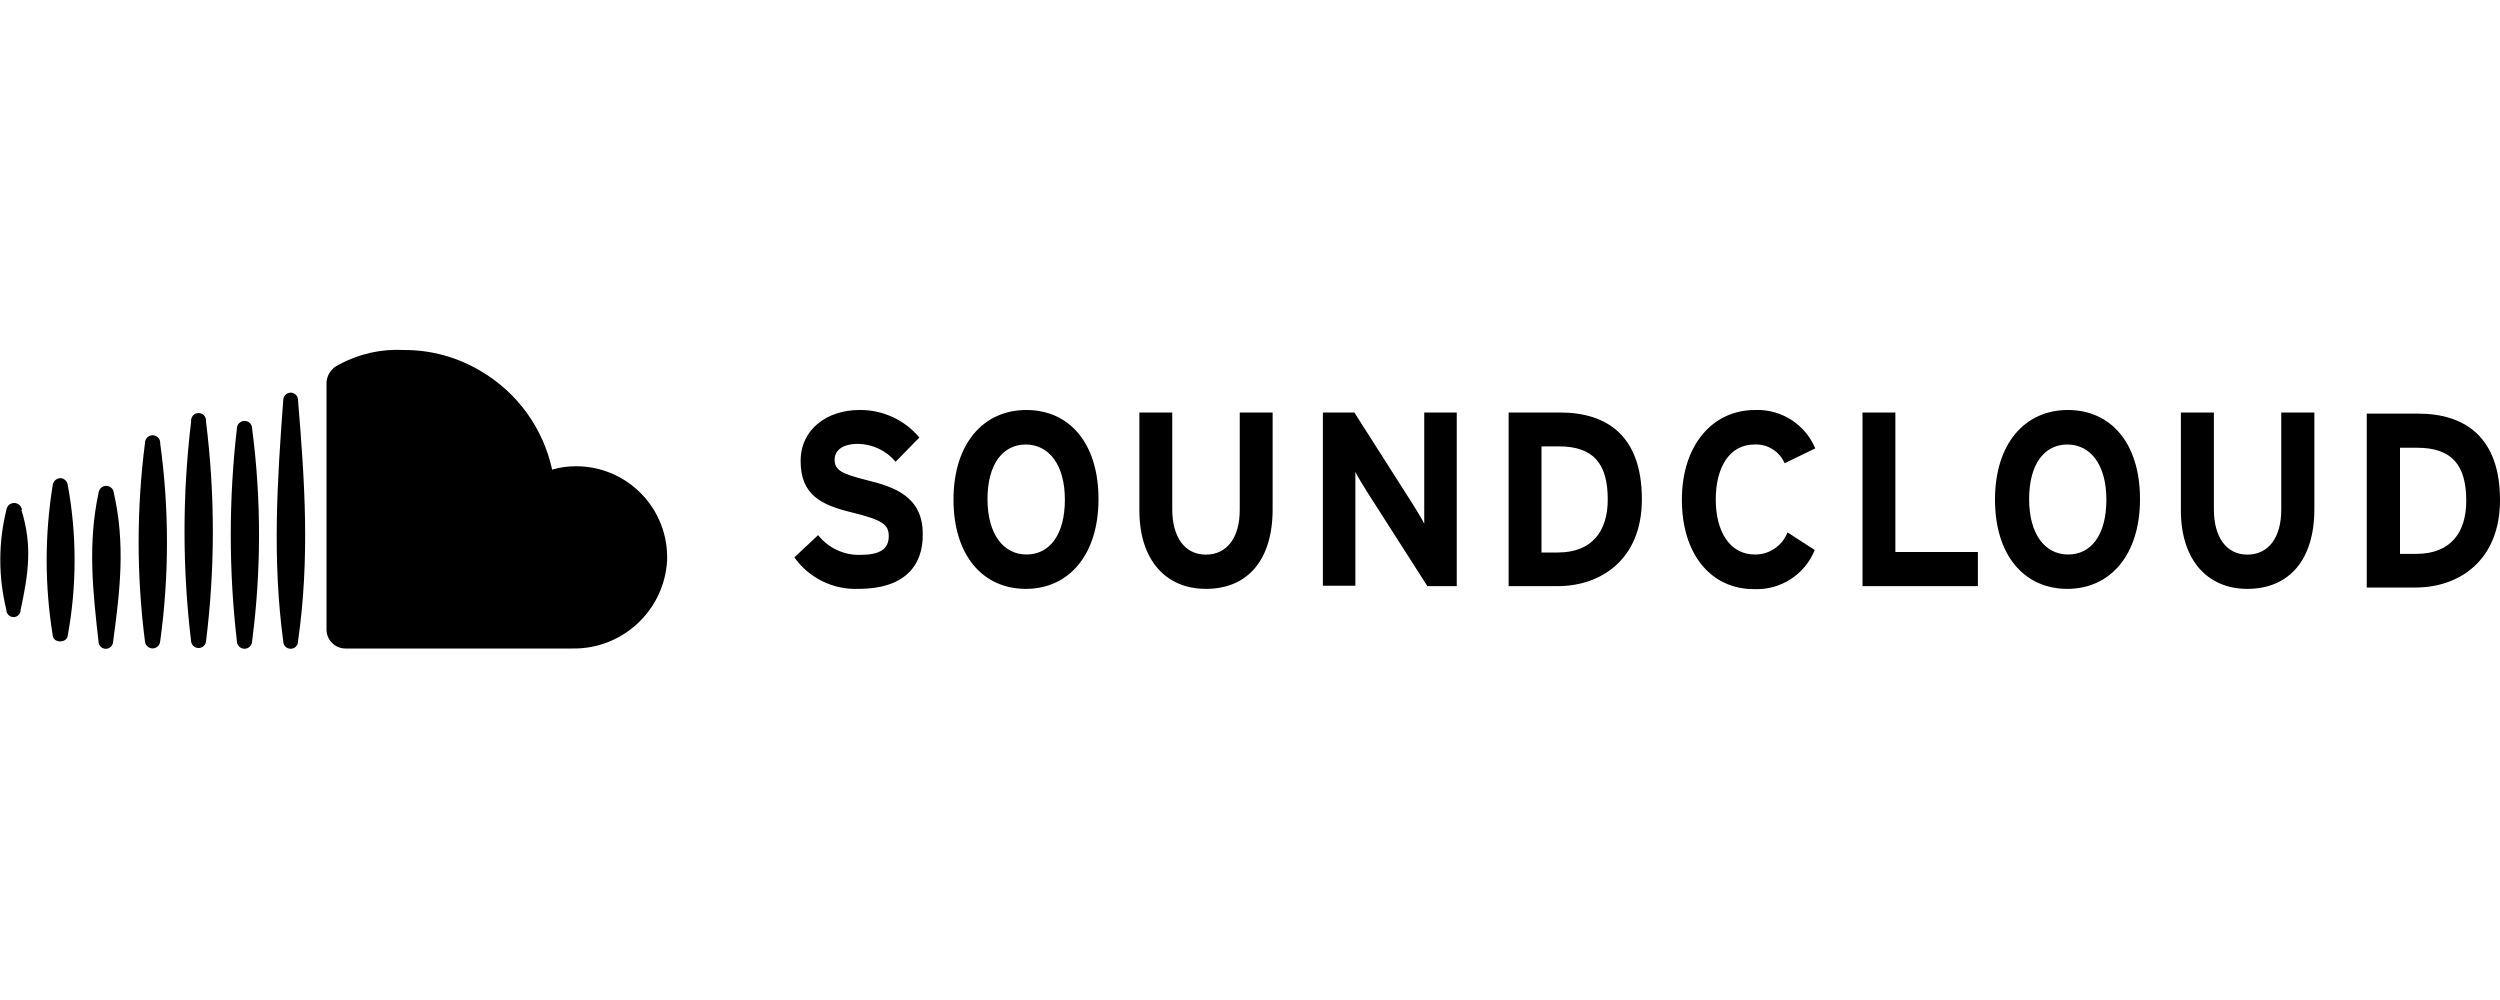
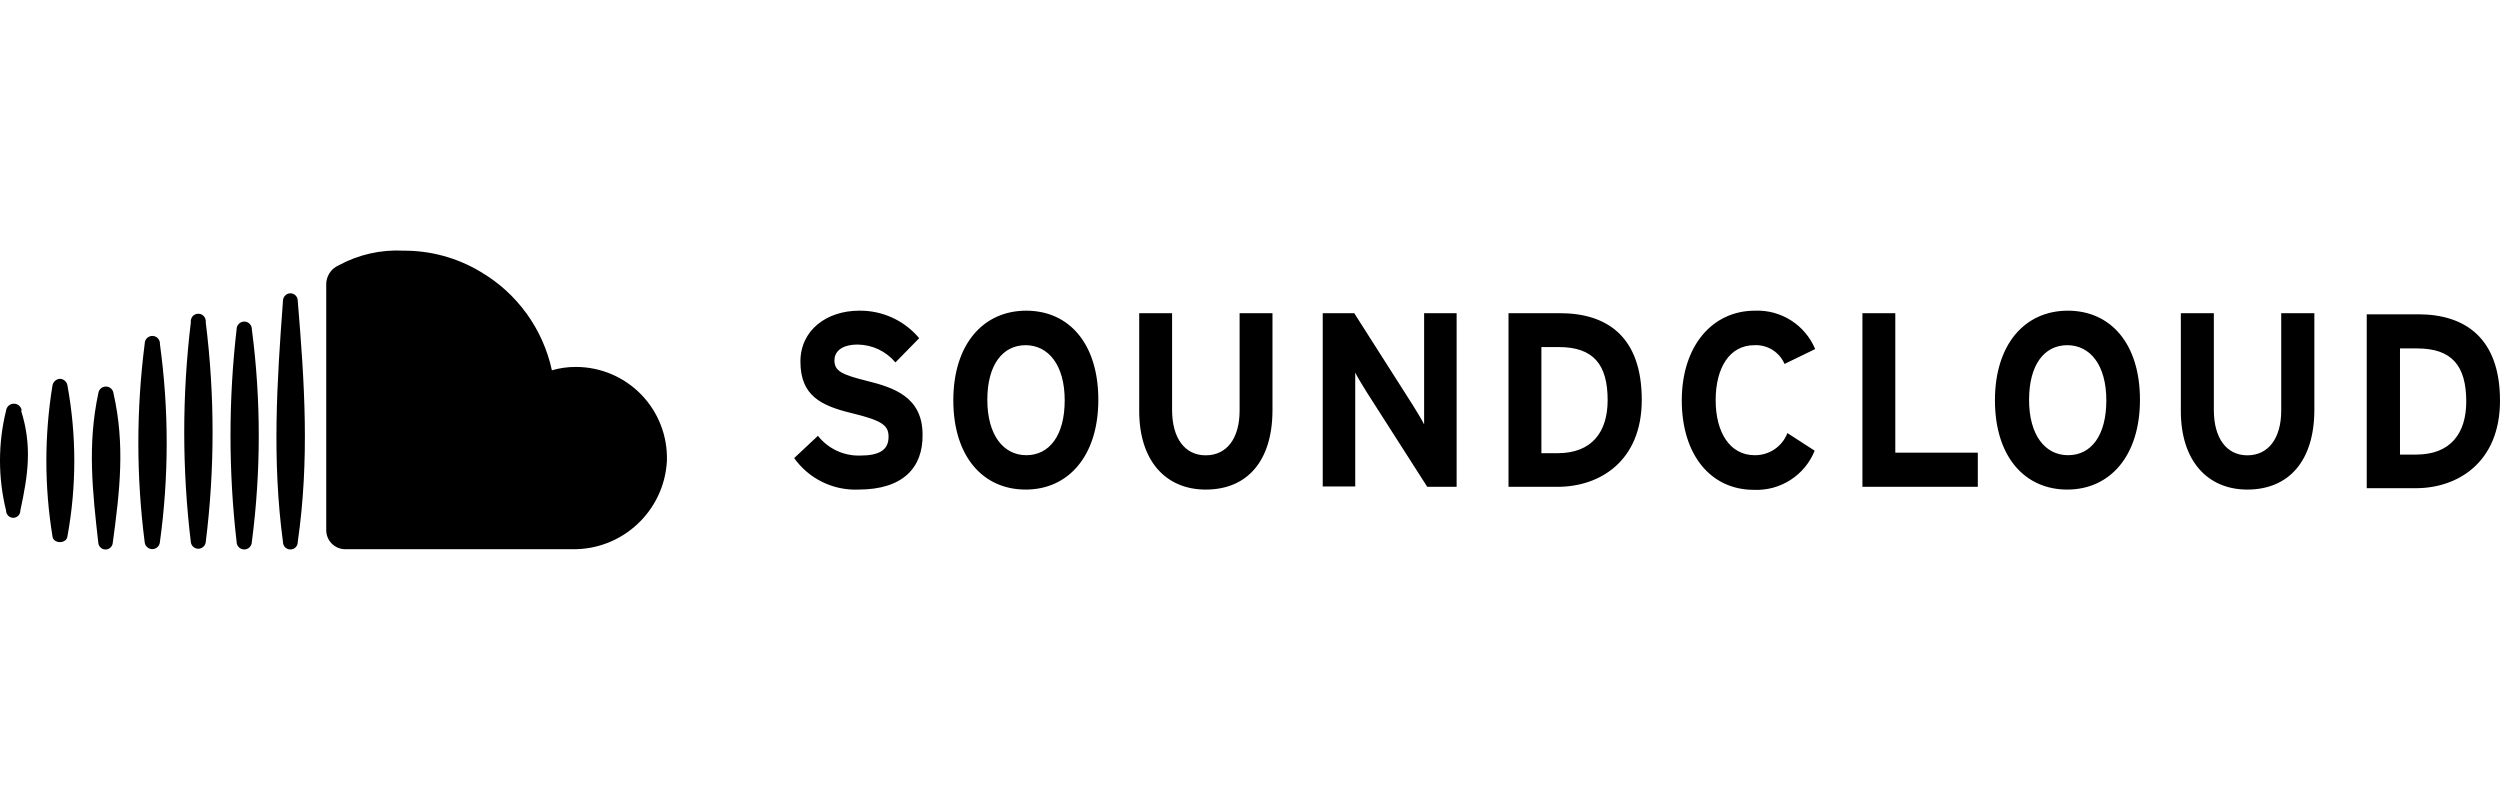
- <svg xmlns="http://www.w3.org/2000/svg" id="Camada_1" data-name="Camada 1" viewBox="0 0 200 80">
-   <g id="Expot-ready">
-     <g id="logos-orange">
-       <path id="sc-logo-horizontal-white" d="M68.69,47.11a6,6,0,0,1-5.14-2.52l1.9-1.78a4.15,4.15,0,0,0,3.36,1.58c1.56,0,2.29-.45,2.29-1.5,0-.89-.45-1.29-2.93-1.89s-4.12-1.4-4.12-4.13c0-2.52,2.11-4.07,4.7-4.07A6.15,6.15,0,0,1,73.55,35l-1.9,1.94a4,4,0,0,0-3-1.43c-1.41,0-1.88.64-1.88,1.26,0,.86.57,1.14,2.65,1.66s4.4,1.27,4.4,4.28C73.86,45.33,72.28,47.11,68.69,47.11Zm13.38,0c-3.43,0-5.79-2.66-5.79-7.14s2.39-7.17,5.83-7.17,5.77,2.65,5.77,7.13S85.49,47.11,82.07,47.11Zm0-11.55c-1.84,0-3.07,1.56-3.07,4.37s1.28,4.43,3.12,4.43,3.07-1.57,3.07-4.39-1.3-4.41-3.14-4.41Zm14.4,11.55c-3.18,0-5.32-2.28-5.32-6.28V33h2.63v7.75c0,2.22,1,3.62,2.69,3.62s2.71-1.36,2.71-3.58V33h2.63v7.75C101.81,44.79,99.82,47.11,96.47,47.11Zm17.72-.22-4.84-7.57c-.32-.52-.75-1.21-.92-1.57,0,.52,0,2.26,0,3v6.11h-2.6V33h2.52l4.67,7.33c.32.52.75,1.21.92,1.57,0-.52,0-2.26,0-3V33h2.6V46.89Zm10.43,0h-3.93V33h4.11c3.76,0,6.55,1.86,6.55,6.94C131.35,44.83,128,46.89,124.62,46.89Zm.09-11.18h-1.39V44.2h1.3c2.76,0,4-1.72,4-4.24,0-2.84-1.12-4.25-3.91-4.25Zm18.06,1.35a2.49,2.49,0,0,0-2.41-1.5c-2,0-3.1,1.82-3.1,4.4s1.14,4.4,3.12,4.4A2.76,2.76,0,0,0,143,42.59L145.18,44a5,5,0,0,1-4.87,3.13c-3.43,0-5.76-2.78-5.76-7.15S137,32.8,140.4,32.8a5,5,0,0,1,4.82,3.07ZM149,46.89V33h2.63V44.16h6.6v2.73Zm16.39.22c-3.43,0-5.79-2.66-5.79-7.14s2.39-7.17,5.83-7.17,5.77,2.65,5.77,7.13S168.81,47.11,165.38,47.11Zm0-11.55c-1.84,0-3.06,1.56-3.06,4.37s1.27,4.43,3.12,4.43,3.06-1.57,3.06-4.39-1.29-4.41-3.13-4.41Zm14.4,11.55c-3.17,0-5.32-2.28-5.32-6.28V33h2.64v7.75c0,2.22,1,3.62,2.68,3.62s2.71-1.36,2.71-3.58V33h2.65v7.75C185.14,44.79,183.13,47.11,179.78,47.11ZM193.27,47h-3.93V33.09h4.12C197.22,33.09,200,35,200,40,200,44.91,196.65,47,193.27,47Zm.1-11.18H192v8.49h1.3c2.76,0,4-1.72,4-4.24,0-2.87-1.15-4.25-3.93-4.25Zm-140,9a7.46,7.46,0,0,1-7.56,7.06H27.62a1.52,1.52,0,0,1-1.5-1.52V30.79a1.66,1.66,0,0,1,1-1.62A9.76,9.76,0,0,1,32.31,28a11.84,11.84,0,0,1,6.14,1.68,12.09,12.09,0,0,1,5.72,7.89,6.67,6.67,0,0,1,1.93-.27,7.28,7.28,0,0,1,7.27,7.49ZM23.84,32c.55,6.64.95,12.69,0,19.31a.58.58,0,0,1-.59.59.59.59,0,0,1-.59-.59c-.88-6.56-.49-12.73,0-19.31a.6.6,0,0,1,.59-.59A.59.59,0,0,1,23.84,32Zm-3.67,2.29a65.67,65.67,0,0,1,0,17,.61.61,0,0,1-1.22,0,74.13,74.13,0,0,1,0-17,.62.62,0,0,1,.62-.62A.61.61,0,0,1,20.17,34.32Zm-3.69-.57a71,71,0,0,1,0,17.6.6.6,0,0,1-1.19,0,73.49,73.49,0,0,1,0-17.6.6.6,0,1,1,1.19,0Zm-3.67,1.71a58.07,58.07,0,0,1,0,15.91.61.61,0,0,1-1.21,0,62.3,62.3,0,0,1,0-15.91.61.61,0,0,1,1.22,0ZM9.1,39.4c.94,4.15.51,7.79-.06,12a.58.58,0,0,1-1.15,0c-.47-4.14-.88-7.91,0-12a.61.61,0,0,1,1.21,0Zm-3.68-.61a33.43,33.43,0,0,1,0,12.05c-.06.63-1.15.63-1.2,0a37.48,37.48,0,0,1,0-12.05.64.64,0,0,1,.63-.54A.63.63,0,0,1,5.42,38.79Zm-3.71,2c.89,2.82.57,5.1-.06,8a.57.57,0,0,1-.57.58.58.58,0,0,1-.57-.58,16.7,16.7,0,0,1,0-8,.63.63,0,0,1,1.25,0Z" />
+ <svg xmlns="http://www.w3.org/2000/svg" height="100%" stroke-miterlimit="10" style="fill-rule:nonzero;clip-rule:evenodd;stroke-linecap:round;stroke-linejoin:round;" version="1.1" viewBox="0 0 250 80" width="100%" xml:space="preserve">
+   <defs />
+   <path d="M0 0L250 0L250 80L0 80L0 0Z" fill="#000000" fill-opacity="0" fill-rule="nonzero" opacity="1" stroke="none" />
+   <clipPath id="ArtboardFrame">
+     <rect height="80" width="250" x="0" y="0" />
+   </clipPath>
+   <g clip-path="url(#ArtboardFrame)" id="Expot-ready">
+     <g opacity="1">
+       <path d="M85.843 48.958C83.306 49.063 80.888 47.877 79.417 45.807L81.792 43.582C82.803 44.865 84.36 45.597 85.993 45.557C87.943 45.557 88.856 44.995 88.856 43.682C88.856 42.569 88.293 42.069 85.193 41.319C82.092 40.569 80.042 39.569 80.042 36.156C80.042 33.006 82.68 31.068 85.918 31.068C88.23 31.036 90.434 32.046 91.919 33.818L89.543 36.243C88.612 35.132 87.243 34.48 85.793 34.456C84.03 34.456 83.443 35.256 83.443 36.031C83.443 37.106 84.155 37.456 86.755 38.106C89.356 38.756 92.256 39.694 92.256 43.457C92.306 46.732 90.331 48.958 85.843 48.958ZM102.57 48.958C98.282 48.958 95.332 45.632 95.332 40.032C95.332 34.431 98.319 31.068 102.62 31.068C106.92 31.068 109.833 34.381 109.833 39.981C109.833 45.582 106.845 48.958 102.57 48.958ZM102.57 34.518C100.27 34.518 98.732 36.469 98.732 39.981C98.732 43.494 100.332 45.52 102.632 45.52C104.933 45.52 106.47 43.557 106.47 40.032C106.47 36.506 104.845 34.518 102.545 34.518L102.57 34.518ZM120.572 48.958C116.597 48.958 113.921 46.107 113.921 41.107L113.921 31.318L117.209 31.318L117.209 41.007C117.209 43.782 118.459 45.532 120.572 45.532C122.685 45.532 123.96 43.832 123.96 41.057L123.96 31.318L127.248 31.318L127.248 41.007C127.248 46.057 124.76 48.958 120.572 48.958ZM142.725 48.682L136.674 39.219C136.274 38.569 135.736 37.706 135.524 37.256C135.524 37.906 135.524 40.081 135.524 41.007L135.524 48.645L132.273 48.645L132.273 31.318L135.424 31.318L141.262 40.482C141.662 41.132 142.2 41.994 142.412 42.444C142.412 41.794 142.412 39.619 142.412 38.694L142.412 31.318L145.663 31.318L145.663 48.682L142.725 48.682ZM155.764 48.682L150.851 48.682L150.851 31.318L155.989 31.318C160.689 31.318 164.177 33.643 164.177 39.994C164.177 46.107 159.989 48.682 155.764 48.682ZM155.876 34.706L154.139 34.706L154.139 45.32L155.764 45.32C159.214 45.32 160.764 43.169 160.764 40.019C160.764 36.469 159.364 34.706 155.876 34.706ZM178.454 36.394C177.939 35.201 176.738 34.454 175.441 34.518C172.941 34.518 171.566 36.794 171.566 40.019C171.566 43.244 172.991 45.52 175.466 45.52C176.914 45.542 178.222 44.659 178.741 43.307L181.467 45.07C180.476 47.536 178.033 49.105 175.379 48.983C171.091 48.983 168.178 45.507 168.178 40.044C168.178 34.581 171.241 31.068 175.491 31.068C178.105 30.96 180.509 32.492 181.517 34.906L178.454 36.394ZM186.242 48.682L186.242 31.318L189.53 31.318L189.53 45.27L197.781 45.27L197.781 48.682L186.242 48.682ZM206.732 48.958C202.444 48.958 199.494 45.632 199.494 40.032C199.494 34.431 202.482 31.068 206.782 31.068C211.083 31.068 213.996 34.381 213.996 39.981C213.996 45.582 211.008 48.958 206.72 48.958L206.732 48.958ZM206.732 34.518C204.432 34.518 202.907 36.469 202.907 39.981C202.907 43.494 204.495 45.52 206.807 45.52C209.12 45.52 210.633 43.557 210.633 40.032C210.633 36.506 209.02 34.518 206.72 34.518L206.732 34.518ZM224.734 48.958C220.772 48.958 218.084 46.107 218.084 41.107L218.084 31.318L221.384 31.318L221.384 41.007C221.384 43.782 222.634 45.532 224.734 45.532C226.835 45.532 228.122 43.832 228.122 41.057L228.122 31.318L231.435 31.318L231.435 41.007C231.423 46.057 228.91 48.958 224.722 48.958L224.734 48.958ZM241.586 48.82L236.673 48.82L236.673 31.43L241.824 31.43C246.525 31.43 250 33.818 250 40.069C250 46.207 245.812 48.82 241.586 48.82ZM241.712 34.843L239.999 34.843L239.999 45.457L241.624 45.457C245.074 45.457 246.625 43.307 246.625 40.157C246.625 36.569 245.187 34.843 241.712 34.843ZM66.691 46.095C66.422 51.098 62.249 54.995 57.239 54.921L34.499 54.921C33.46 54.907 32.624 54.06 32.624 53.02L32.624 28.555C32.574 27.684 33.073 26.875 33.874 26.53C35.86 25.451 38.106 24.945 40.362 25.067C43.065 25.053 45.719 25.78 48.038 27.168C51.7 29.306 54.295 32.886 55.189 37.031C55.973 36.801 56.786 36.687 57.602 36.694C60.06 36.696 62.412 37.692 64.124 39.456C65.836 41.219 66.761 43.6 66.691 46.057L66.691 46.095ZM29.774 30.068C30.461 38.369 30.961 45.932 29.774 54.208C29.777 54.405 29.701 54.594 29.561 54.733C29.422 54.873 29.233 54.949 29.036 54.946C28.629 54.946 28.299 54.615 28.299 54.208C27.198 46.007 27.686 38.294 28.299 30.068C28.305 29.663 28.632 29.337 29.036 29.33C29.444 29.33 29.774 29.66 29.774 30.068ZM25.186 32.931C26.107 39.985 26.107 47.129 25.186 54.183C25.186 54.604 24.844 54.946 24.423 54.946C24.002 54.946 23.66 54.604 23.66 54.183C22.846 47.122 22.846 39.991 23.66 32.931C23.66 32.503 24.008 32.156 24.436 32.156C24.645 32.158 24.843 32.247 24.985 32.401C25.127 32.554 25.199 32.76 25.186 32.968L25.186 32.931ZM20.573 32.218C21.485 39.524 21.485 46.915 20.573 54.221C20.524 54.594 20.206 54.874 19.829 54.874C19.452 54.874 19.134 54.594 19.085 54.221C18.203 46.913 18.203 39.526 19.085 32.218C19.047 31.929 19.18 31.645 19.426 31.489C19.672 31.332 19.986 31.332 20.231 31.489C20.477 31.645 20.61 31.929 20.573 32.218ZM15.985 34.356C16.897 40.954 16.897 47.647 15.985 54.246C15.936 54.626 15.612 54.911 15.228 54.911C14.845 54.911 14.521 54.626 14.472 54.246C13.622 47.643 13.622 40.959 14.472 34.356C14.472 33.935 14.813 33.593 15.235 33.593C15.656 33.593 15.997 33.935 15.997 34.356L15.985 34.356ZM11.347 39.319C12.522 44.507 11.984 49.058 11.271 54.321C11.224 54.681 10.916 54.951 10.553 54.951C10.189 54.951 9.881 54.681 9.834 54.321C9.246 49.145 8.734 44.432 9.834 39.319C9.883 38.939 10.207 38.654 10.59 38.654C10.974 38.654 11.297 38.939 11.347 39.319ZM6.746 38.556C7.658 43.536 7.658 48.641 6.746 53.621C6.671 54.408 5.308 54.408 5.246 53.621C4.433 48.632 4.433 43.545 5.246 38.556C5.307 38.169 5.641 37.883 6.033 37.881C6.399 37.913 6.695 38.193 6.746 38.556ZM2.108 41.057C3.221 44.582 2.82 47.432 2.033 51.058C2.036 51.249 1.963 51.433 1.829 51.57C1.695 51.706 1.511 51.783 1.32 51.783C0.925 51.776 0.608 51.453 0.608 51.058C-0.203 47.773-0.203 44.341 0.608 41.057C0.658 40.663 0.992 40.368 1.389 40.368C1.786 40.368 2.121 40.663 2.17 41.057L2.108 41.057Z" fill="#000000" fill-rule="nonzero" opacity="1" stroke="none" />
    </g>
  </g>
</svg>
